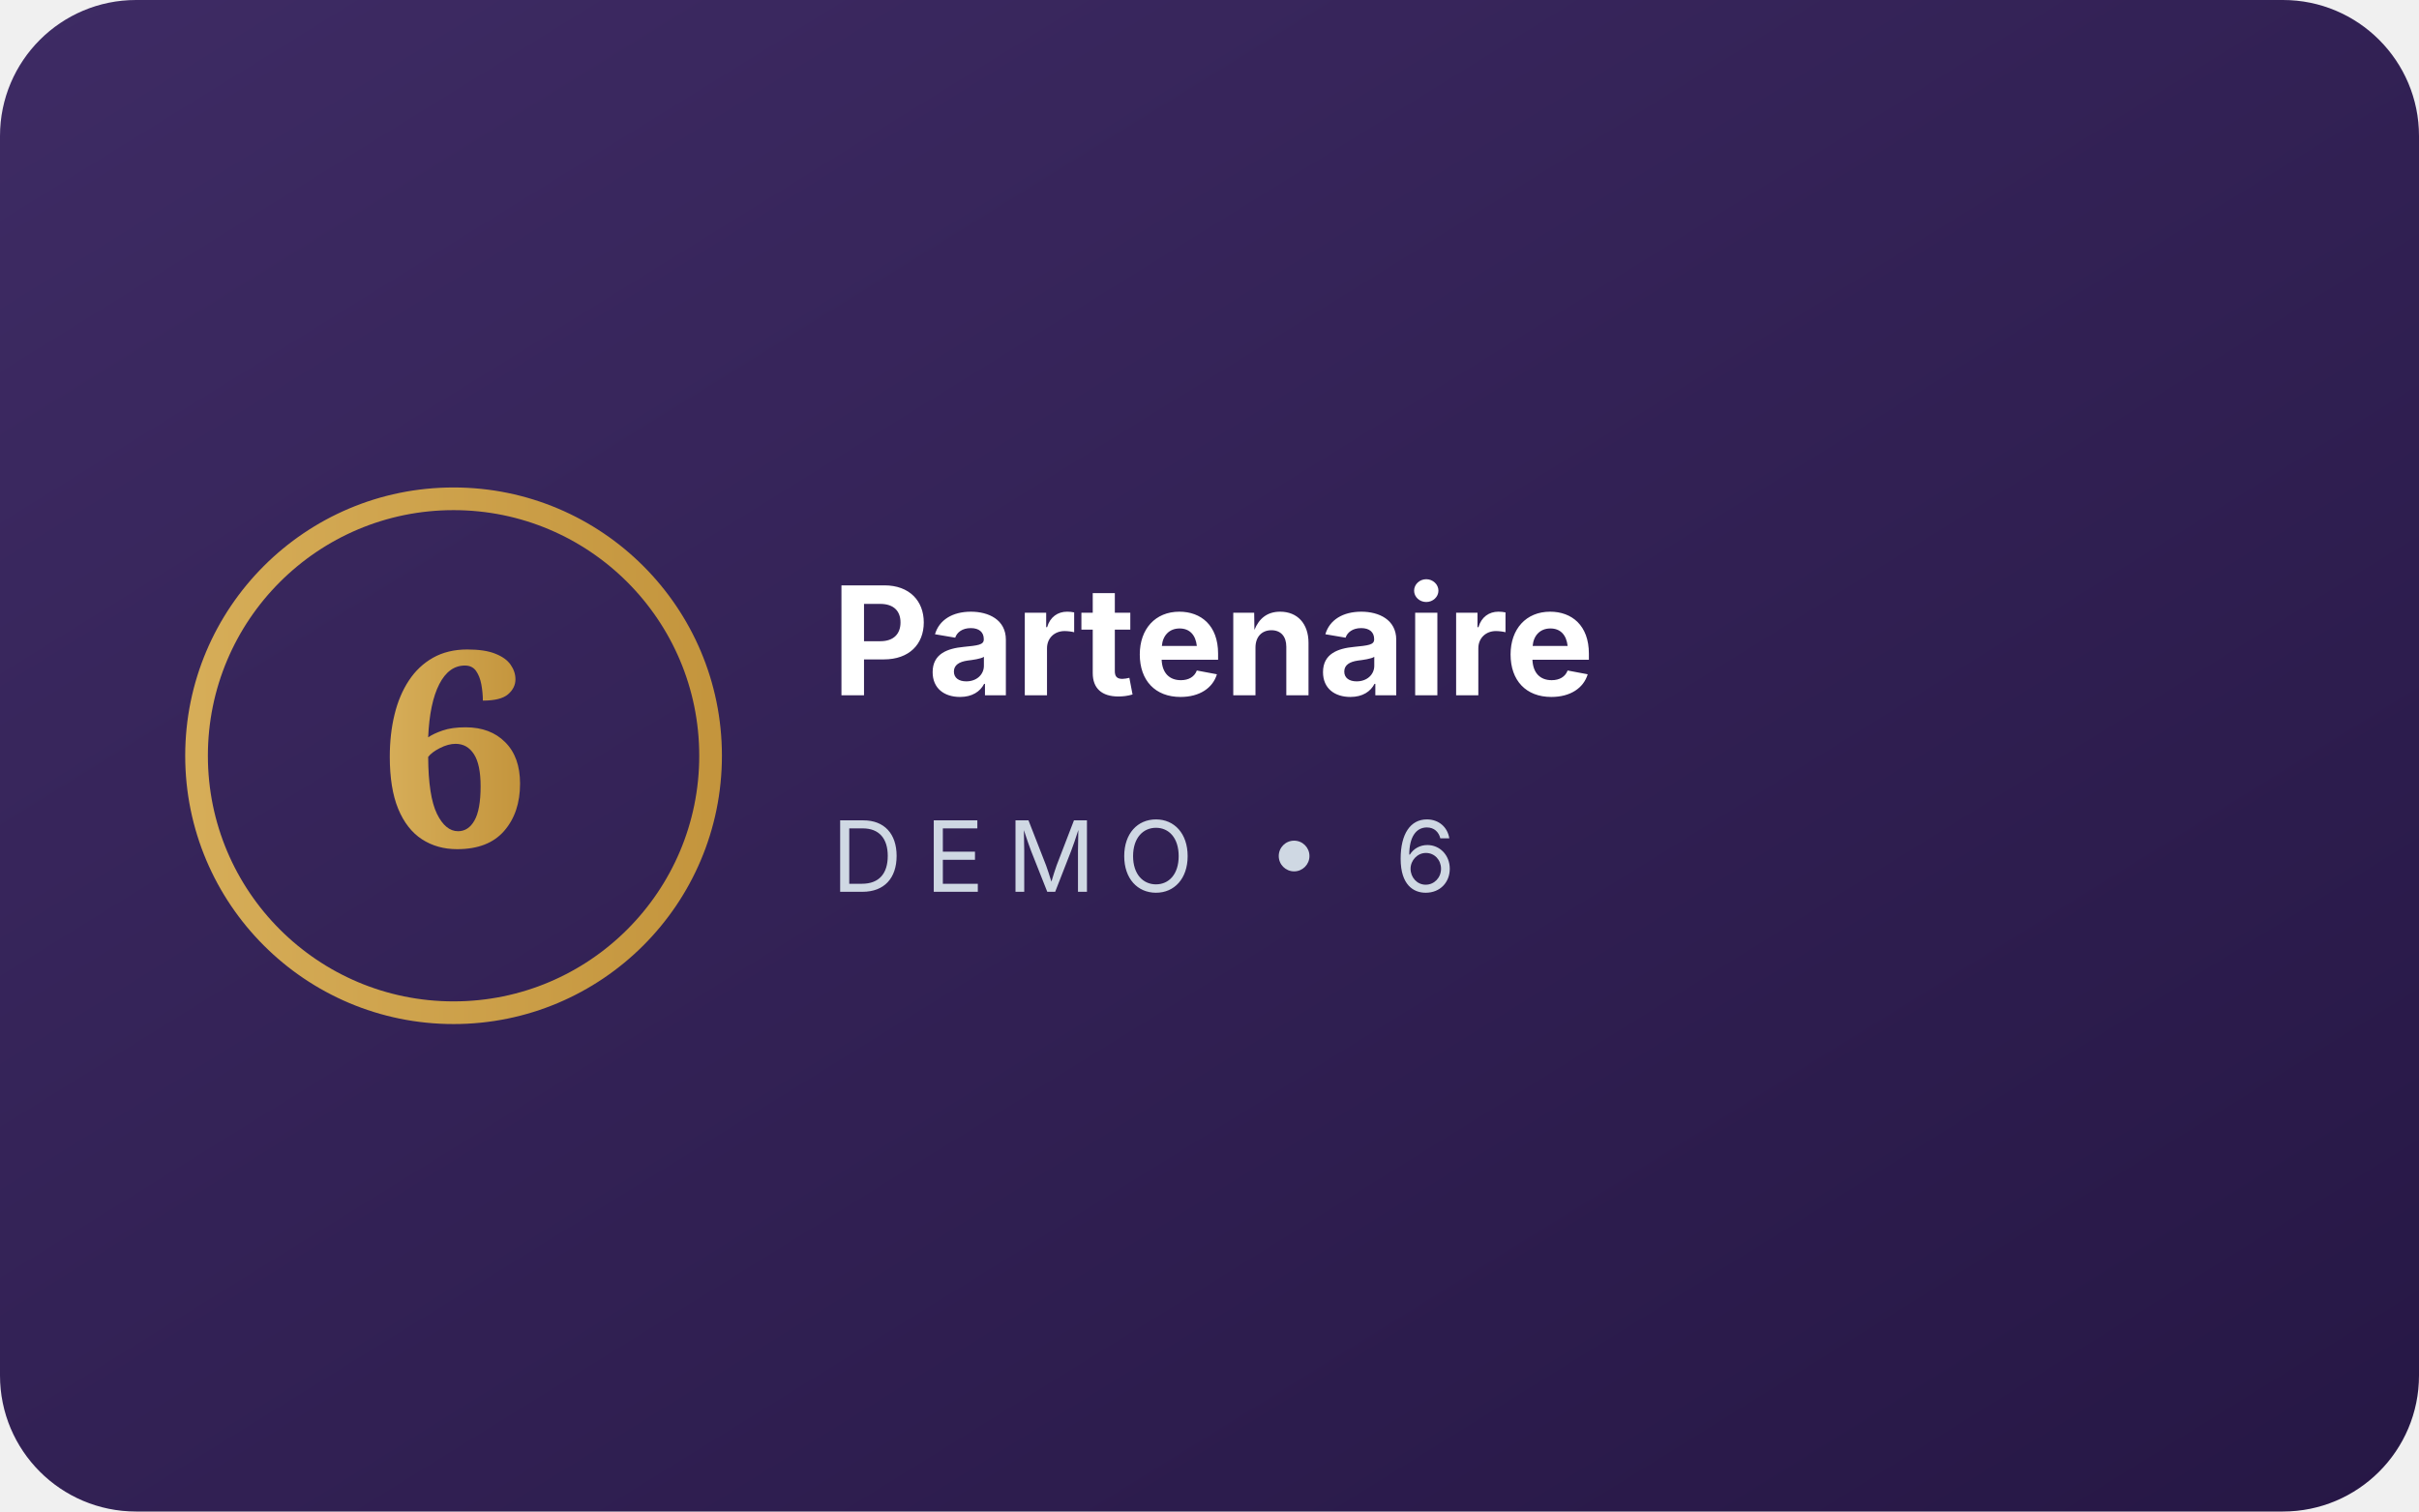
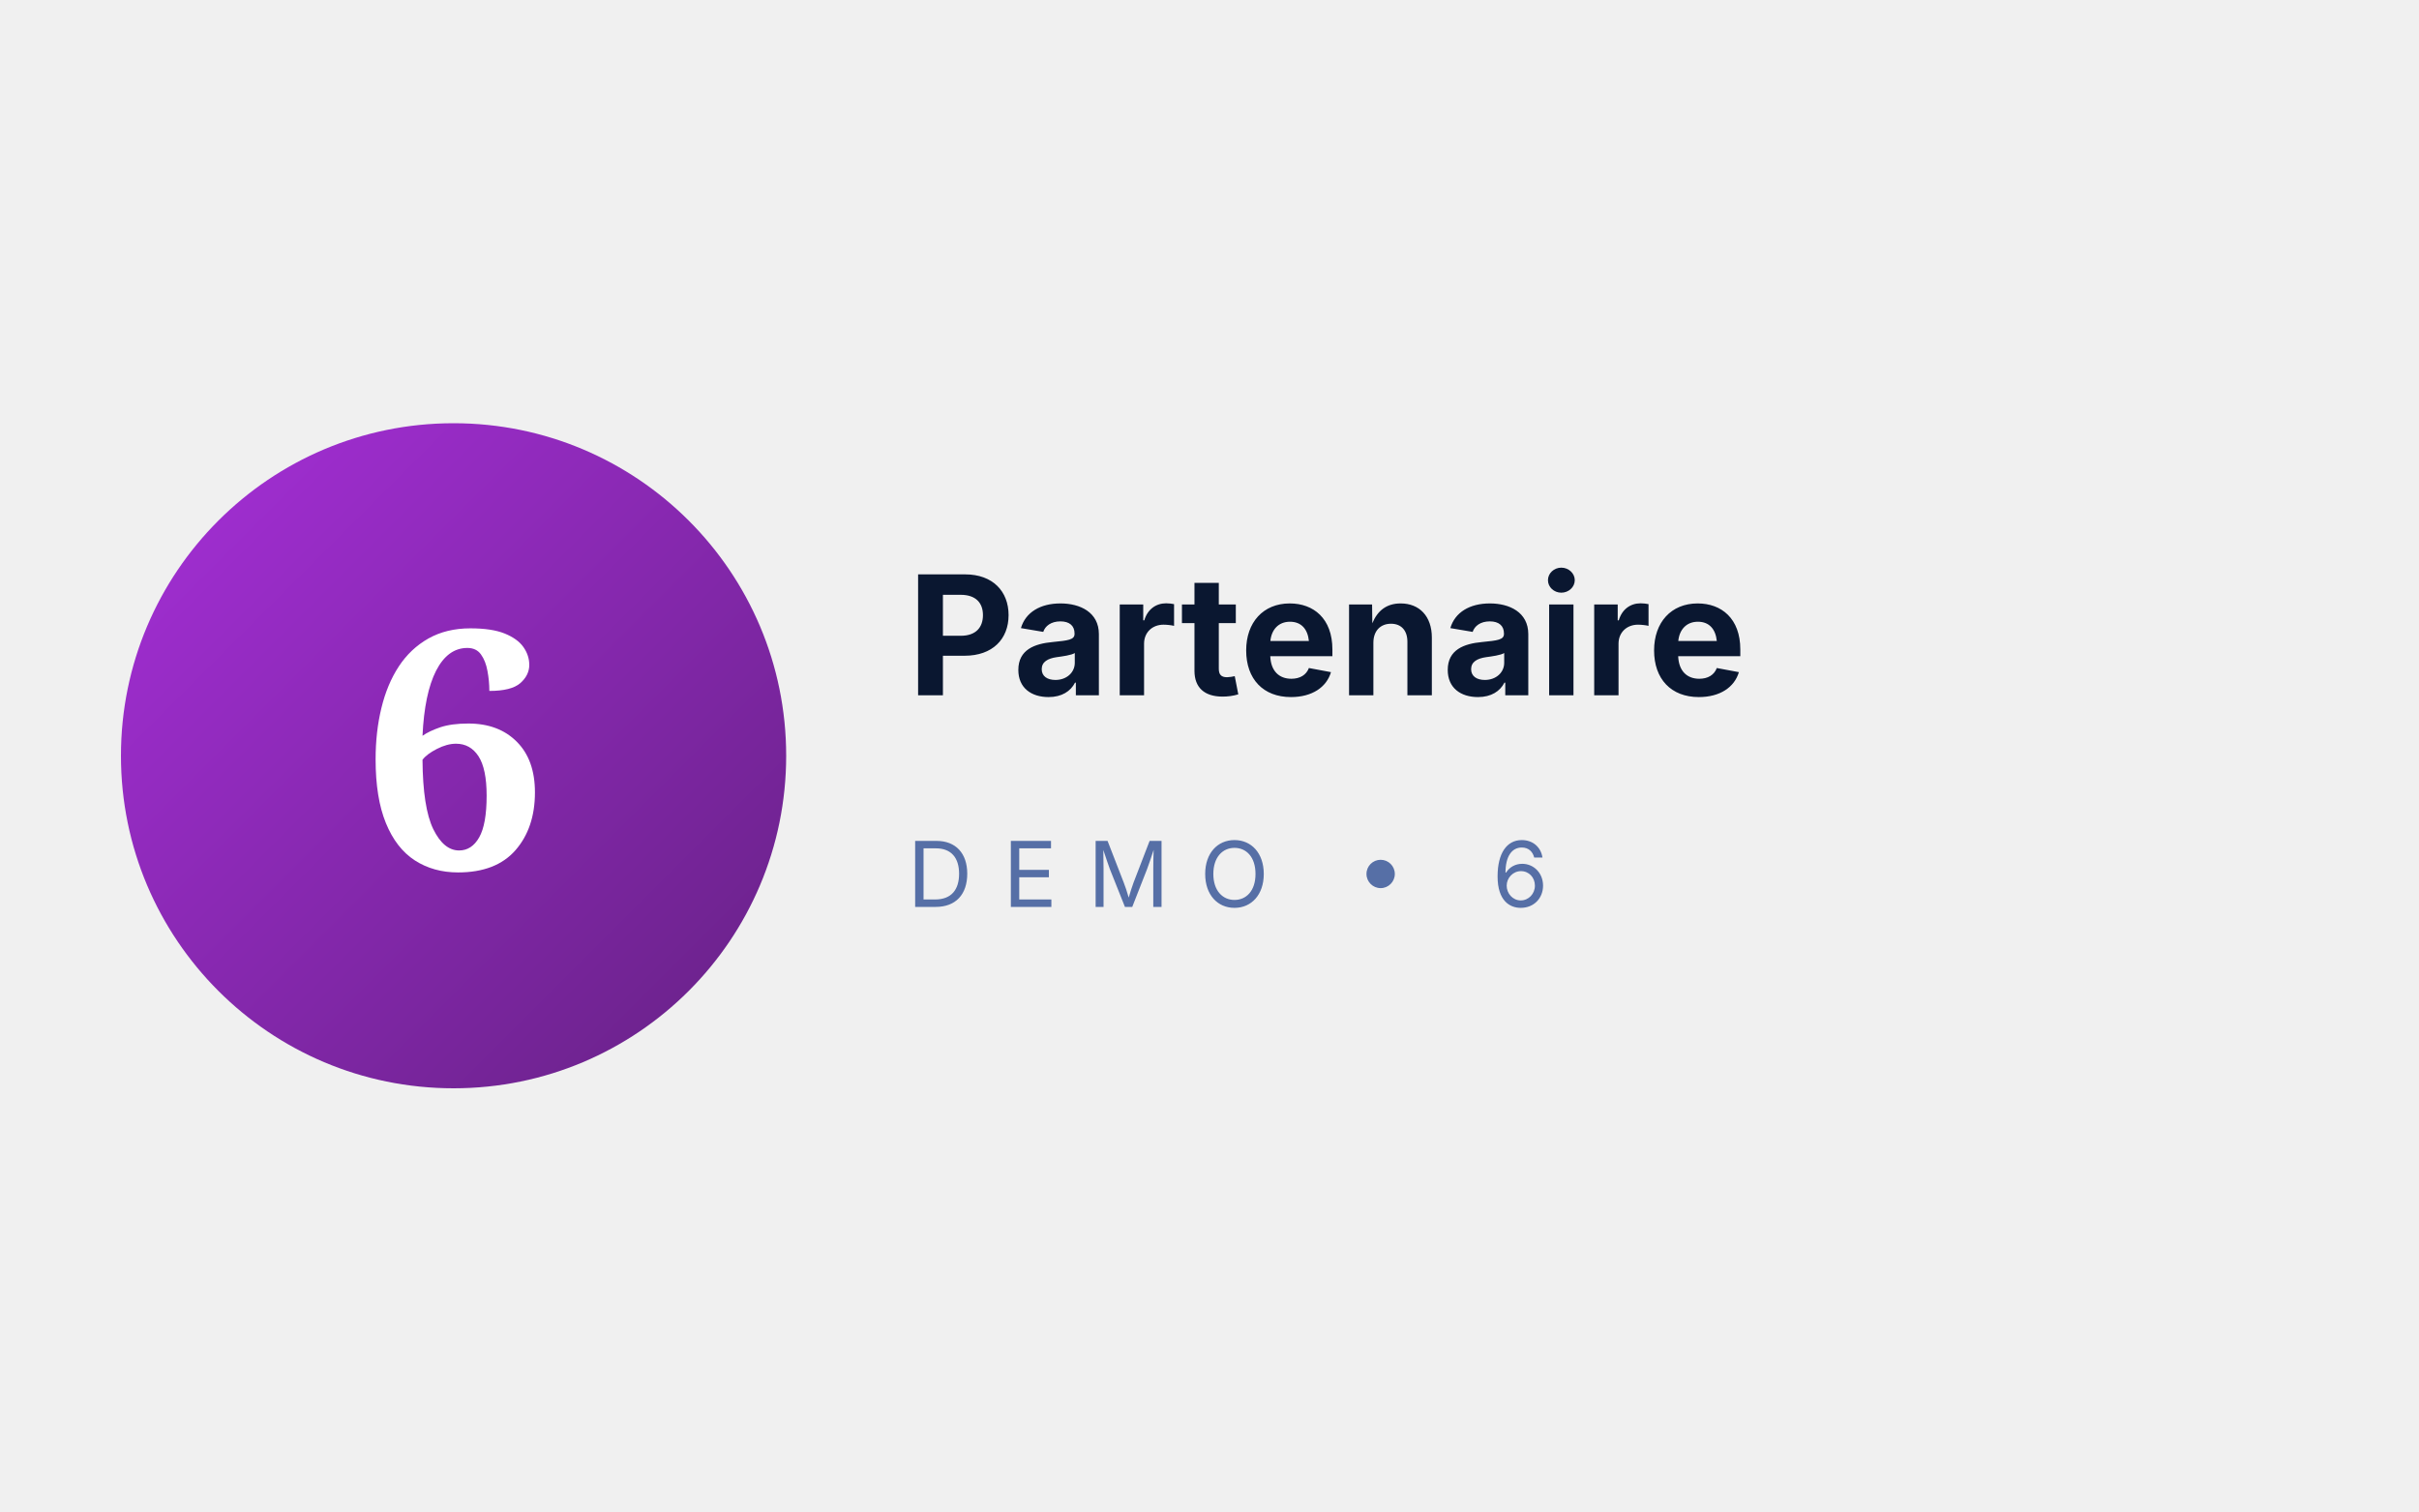
<svg xmlns="http://www.w3.org/2000/svg" viewBox="0 0 320 200">
  <defs>
-     <linearGradient id="bg6" x1="0" y1="0" x2="1" y2="1">
-       <stop offset="0%" stop-color="hsl(260,40%,28%)" />
-       <stop offset="100%" stop-color="hsl(260,50%,18%)" />
-     </linearGradient>
-     <linearGradient id="text6" x1="0" y1="0" x2="1" y2="0">
-       <stop offset="0%" stop-color="#d6ad58" />
-       <stop offset="100%" stop-color="#c4953d" />
+     <linearGradient id="g6" x1="0" y1="0" x2="1" y2="1">
+       <stop offset="0%" stop-color="hsl(282,70%,52%)" />
+       <stop offset="100%" stop-color="hsl(282,60%,32%)" />
    </linearGradient>
  </defs>
-   <rect width="320" height="200" rx="18" fill="url(#bg6)" />
-   <circle cx="60" cy="100" r="34" fill="none" stroke="url(#text6)" stroke-width="3" />
-   <text x="60" y="112" font-family="Georgia, serif" font-size="36" font-weight="700" text-anchor="middle" fill="url(#text6)">6</text>
-   <text x="110" y="92" font-family="Inter, system-ui, sans-serif" font-size="20" font-weight="700" fill="#ffffff">Partenaire</text>
-   <text x="110" y="118" font-family="Inter, system-ui, sans-serif" font-size="13" letter-spacing="3" fill="#cfd8e3">DEMO • 6</text>
+   <circle cx="60" cy="100" r="44" fill="url(#g6)" />
+   <text x="60" y="115" font-family="Georgia, serif" font-size="44" font-weight="700" text-anchor="middle" fill="#ffffff">6</text>
+   <text x="120" y="92" font-family="Inter, system-ui, sans-serif" font-size="22" font-weight="700" fill="#0a1730">Partenaire</text>
+   <text x="120" y="120" font-family="Inter, system-ui, sans-serif" font-size="12" letter-spacing="4" fill="#566fa6">DEMO • 6</text>
</svg>
